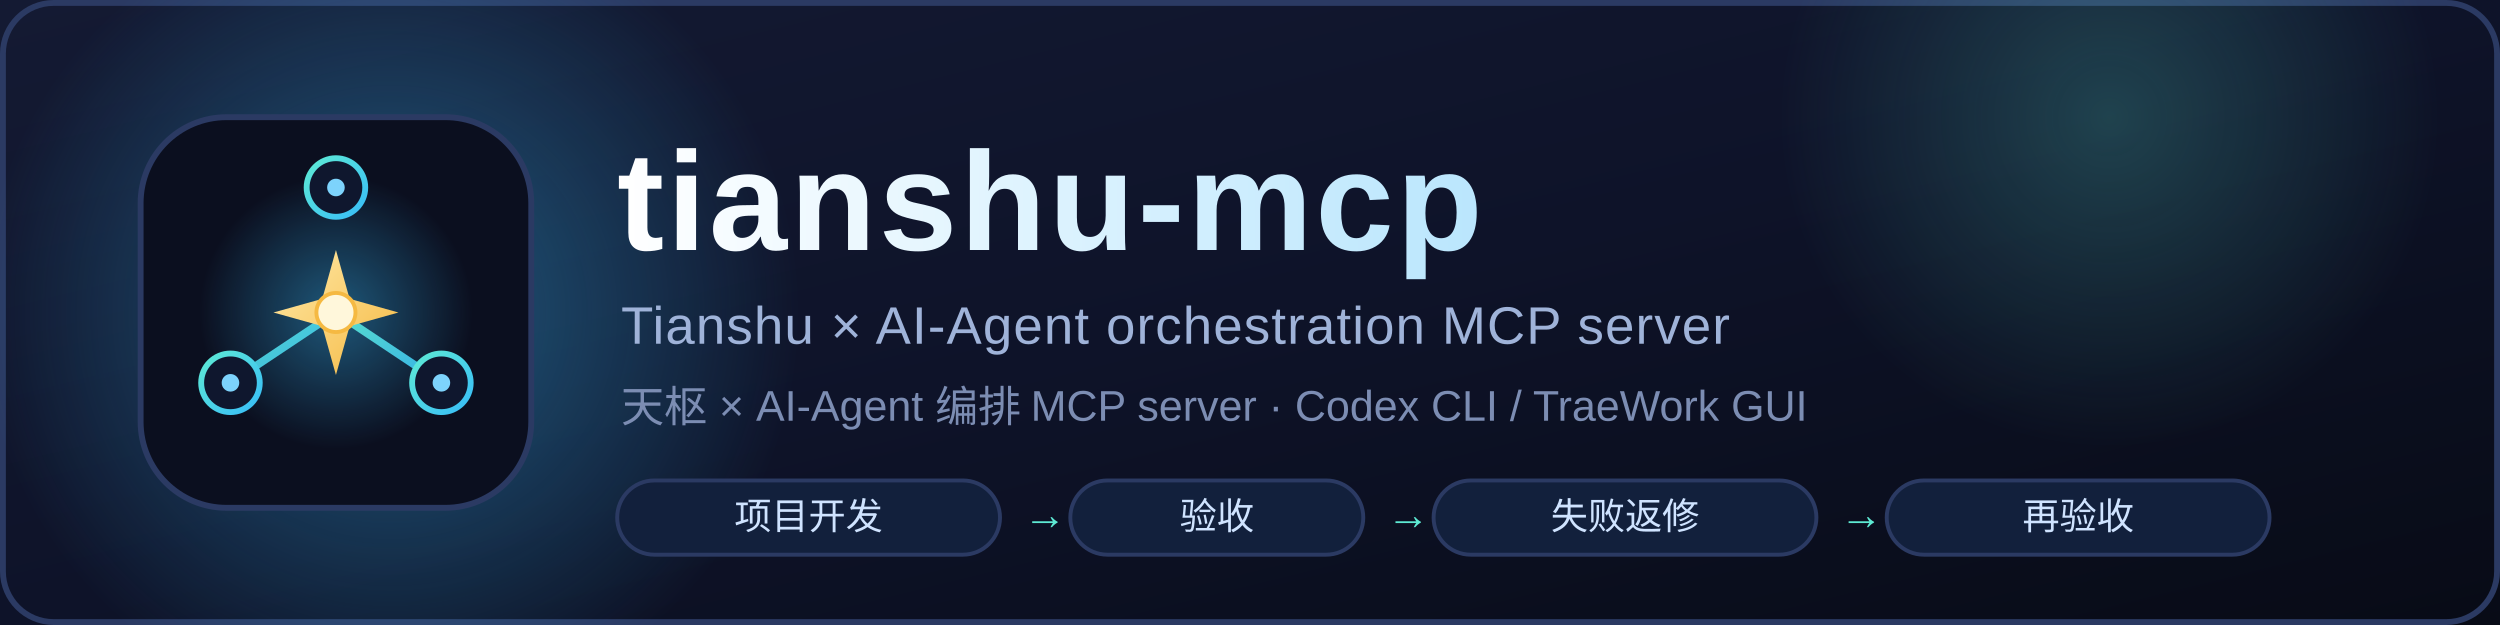
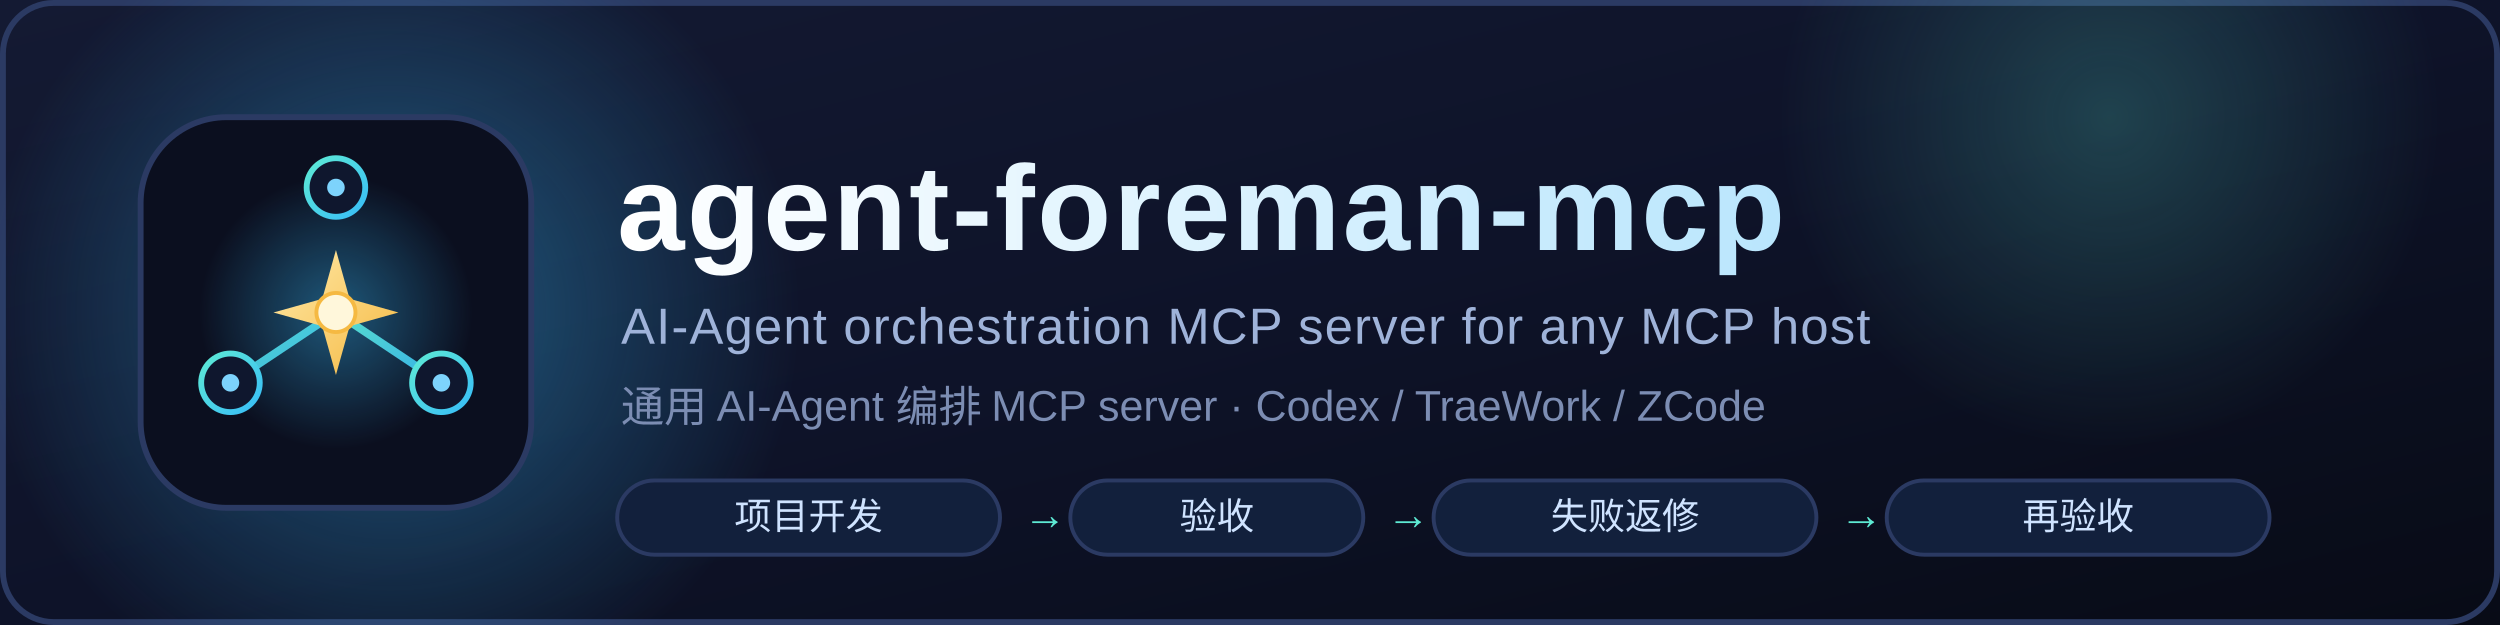
- <svg xmlns="http://www.w3.org/2000/svg" viewBox="0 0 1280 320" width="1280" height="320" role="img" aria-label="tianshu-mcp banner">
+ <svg xmlns="http://www.w3.org/2000/svg" viewBox="0 0 1280 320" width="1280" height="320" role="img" aria-label="agent-foreman-mcp banner">
  <defs>
    <linearGradient id="bnBg" x1="0" y1="0" x2="1" y2="1">
      <stop offset="0%" stop-color="#141a33" />
      <stop offset="50%" stop-color="#0e1329" />
      <stop offset="100%" stop-color="#080b16" />
    </linearGradient>
    <linearGradient id="bnStar" x1="0" y1="0" x2="1" y2="1">
      <stop offset="0%" stop-color="#ffe9a8" />
      <stop offset="100%" stop-color="#f5b942" />
    </linearGradient>
    <linearGradient id="bnEdge" x1="0" y1="0" x2="1" y2="1">
      <stop offset="0%" stop-color="#5eead4" />
      <stop offset="100%" stop-color="#38bdf8" />
    </linearGradient>
    <linearGradient id="bnText" x1="0" y1="0" x2="1" y2="0">
      <stop offset="0%" stop-color="#ffffff" />
      <stop offset="100%" stop-color="#bae6fd" />
    </linearGradient>
    <radialGradient id="bnGlow" cx="50%" cy="50%" r="50%">
      <stop offset="0%" stop-color="#38bdf8" stop-opacity="0.42" />
      <stop offset="100%" stop-color="#38bdf8" stop-opacity="0" />
    </radialGradient>
    <radialGradient id="bnGlow2" cx="50%" cy="50%" r="50%">
      <stop offset="0%" stop-color="#5eead4" stop-opacity="0.22" />
      <stop offset="100%" stop-color="#5eead4" stop-opacity="0" />
    </radialGradient>
  </defs>
  <rect x="0" y="0" width="1280" height="320" fill="url(#bnBg)" />
  <rect x="1.5" y="1.5" width="1277" height="317" rx="26" fill="none" stroke="#2b3a63" stroke-width="3" />
  <circle cx="200" cy="160" r="210" fill="url(#bnGlow)" />
  <circle cx="1080" cy="60" r="170" fill="url(#bnGlow2)" />
  <g transform="translate(72 60)">
    <rect x="0" y="0" width="200" height="200" rx="44" fill="#0b0f1f" stroke="#2b3a63" stroke-width="3" />
    <circle cx="100" cy="100" r="70" fill="url(#bnGlow)" />
    <g stroke="url(#bnEdge)" stroke-width="4" stroke-linecap="round" fill="none" opacity="0.92">
      <path d="M100 100 L100 36" />
      <path d="M100 100 L154 136" />
      <path d="M100 100 L46 136" />
    </g>
    <g fill="#0f172e" stroke="url(#bnEdge)" stroke-width="3">
      <circle cx="100" cy="36" r="15" />
      <circle cx="154" cy="136" r="15" />
      <circle cx="46" cy="136" r="15" />
    </g>
    <g fill="#7dd3fc">
      <circle cx="100" cy="36" r="4.5" />
      <circle cx="154" cy="136" r="4.5" />
      <circle cx="46" cy="136" r="4.5" />
    </g>
    <g transform="translate(100 100)">
      <path d="M0 -32 L7 -7 L32 0 L7 7 L0 32 L-7 7 L-32 0 L-7 -7 Z" fill="url(#bnStar)" />
      <circle cx="0" cy="0" r="10" fill="#fff7db" />
      <circle cx="0" cy="0" r="10" fill="none" stroke="#f5b942" stroke-width="2" />
    </g>
  </g>
  <g font-family="'Segoe UI','Helvetica Neue',Arial,'PingFang SC','Microsoft YaHei',sans-serif">
-     <text x="316" y="128" font-size="72" font-weight="700" fill="url(#bnText)" letter-spacing="1.5">tianshu-mcp</text>
-     <text x="318" y="176" font-size="27" font-weight="500" fill="#9fb3d9" letter-spacing="0.6">Tianshu × AI-Agent orchestration MCP server</text>
-     <text x="318" y="216" font-size="22" fill="#7c8db3">天枢 × AI-Agent 编排 MCP server · Codex CLI / TraeWork GUI</text>
+     <text x="316" y="128" font-size="62" font-weight="700" fill="url(#bnText)" letter-spacing="1.2">agent-foreman-mcp</text>
+     <text x="318" y="176" font-size="26" font-weight="500" fill="#9fb3d9" letter-spacing="0.6">AI-Agent orchestration MCP server for any MCP host</text>
+     <text x="318" y="216" font-size="22" fill="#7c8db3">通用 AI-Agent 编排 MCP server · Codex / TraeWork / ZCode</text>
  </g>
  <g font-family="'Segoe UI',Arial,'PingFang SC','Microsoft YaHei',sans-serif" font-size="19" fill="#cfe3ff">
    <g transform="translate(316 246)">
      <rect x="0" y="0" width="196" height="38" rx="19" fill="#12203c" stroke="#2b3a63" stroke-width="2" />
      <text x="98" y="25" text-anchor="middle">项目开发</text>
    </g>
    <text x="524" y="271" font-size="22" fill="#5eead4">→</text>
    <g transform="translate(548 246)">
      <rect x="0" y="0" width="150" height="38" rx="19" fill="#12203c" stroke="#2b3a63" stroke-width="2" />
      <text x="75" y="25" text-anchor="middle">验收</text>
    </g>
    <text x="710" y="271" font-size="22" fill="#5eead4">→</text>
    <g transform="translate(734 246)">
      <rect x="0" y="0" width="196" height="38" rx="19" fill="#12203c" stroke="#2b3a63" stroke-width="2" />
      <text x="98" y="25" text-anchor="middle">失败返修</text>
    </g>
    <text x="942" y="271" font-size="22" fill="#5eead4">→</text>
    <g transform="translate(966 246)">
      <rect x="0" y="0" width="196" height="38" rx="19" fill="#12203c" stroke="#2b3a63" stroke-width="2" />
      <text x="98" y="25" text-anchor="middle">再验收</text>
    </g>
  </g>
</svg>
